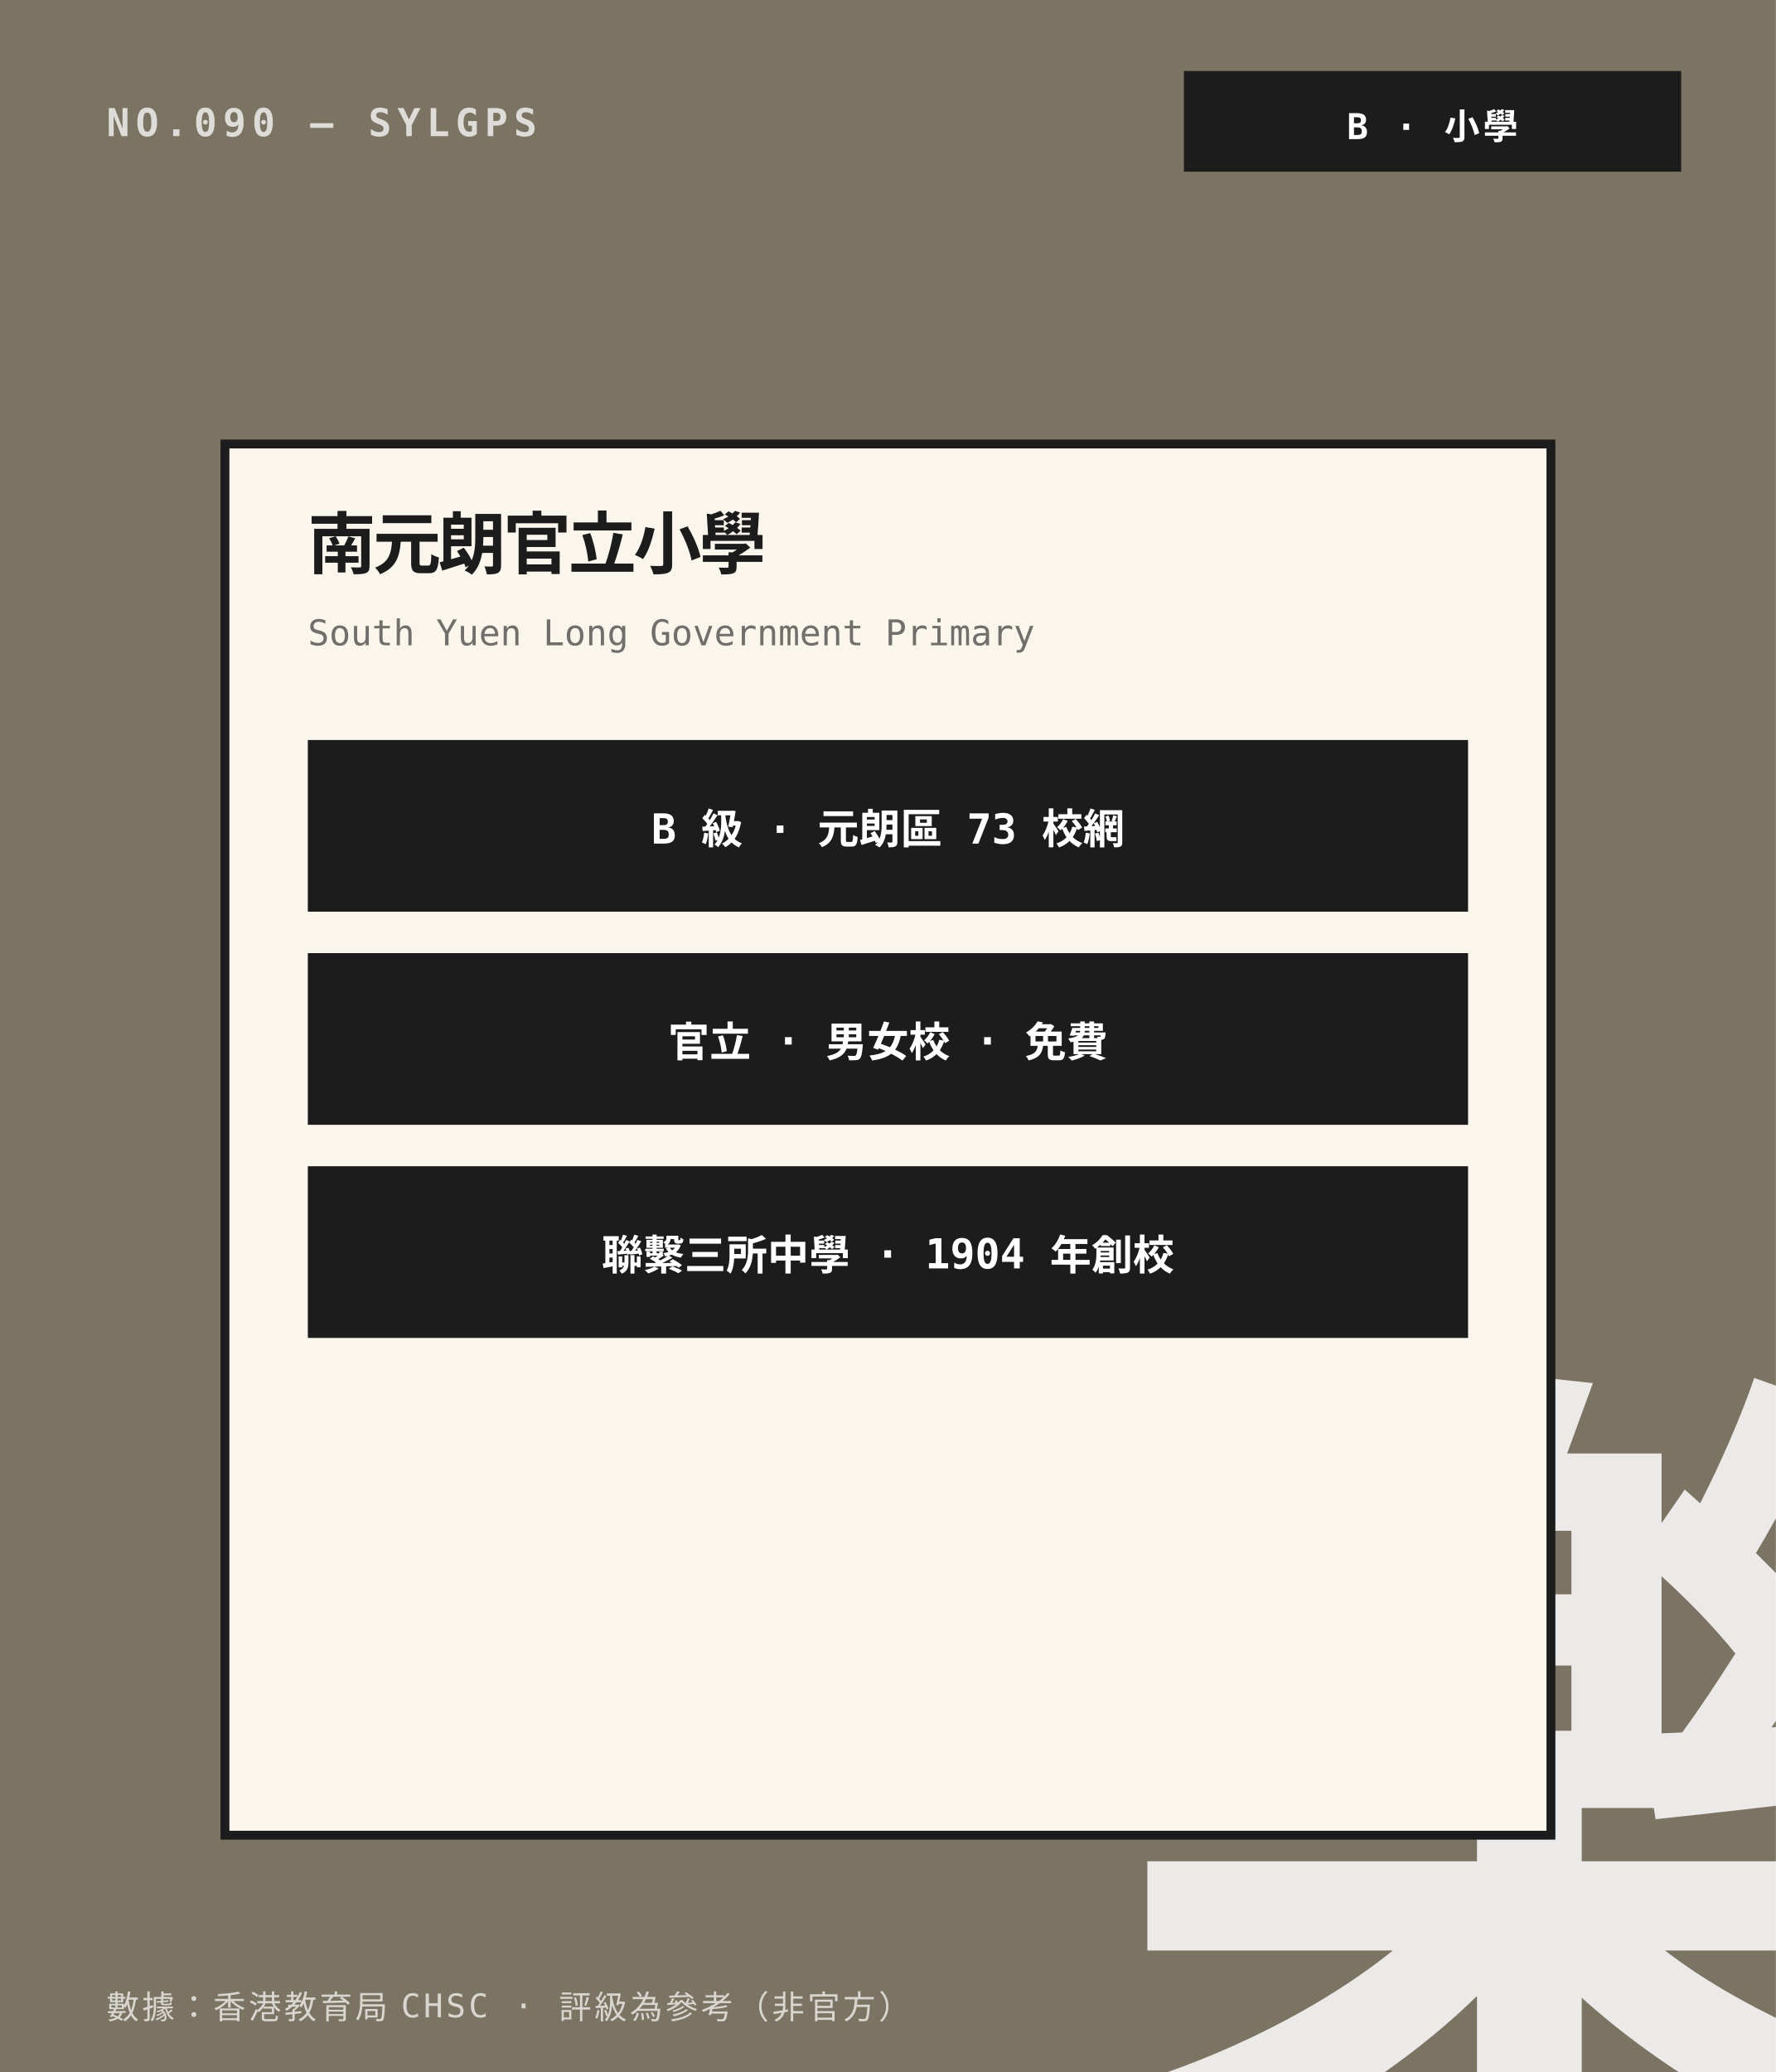
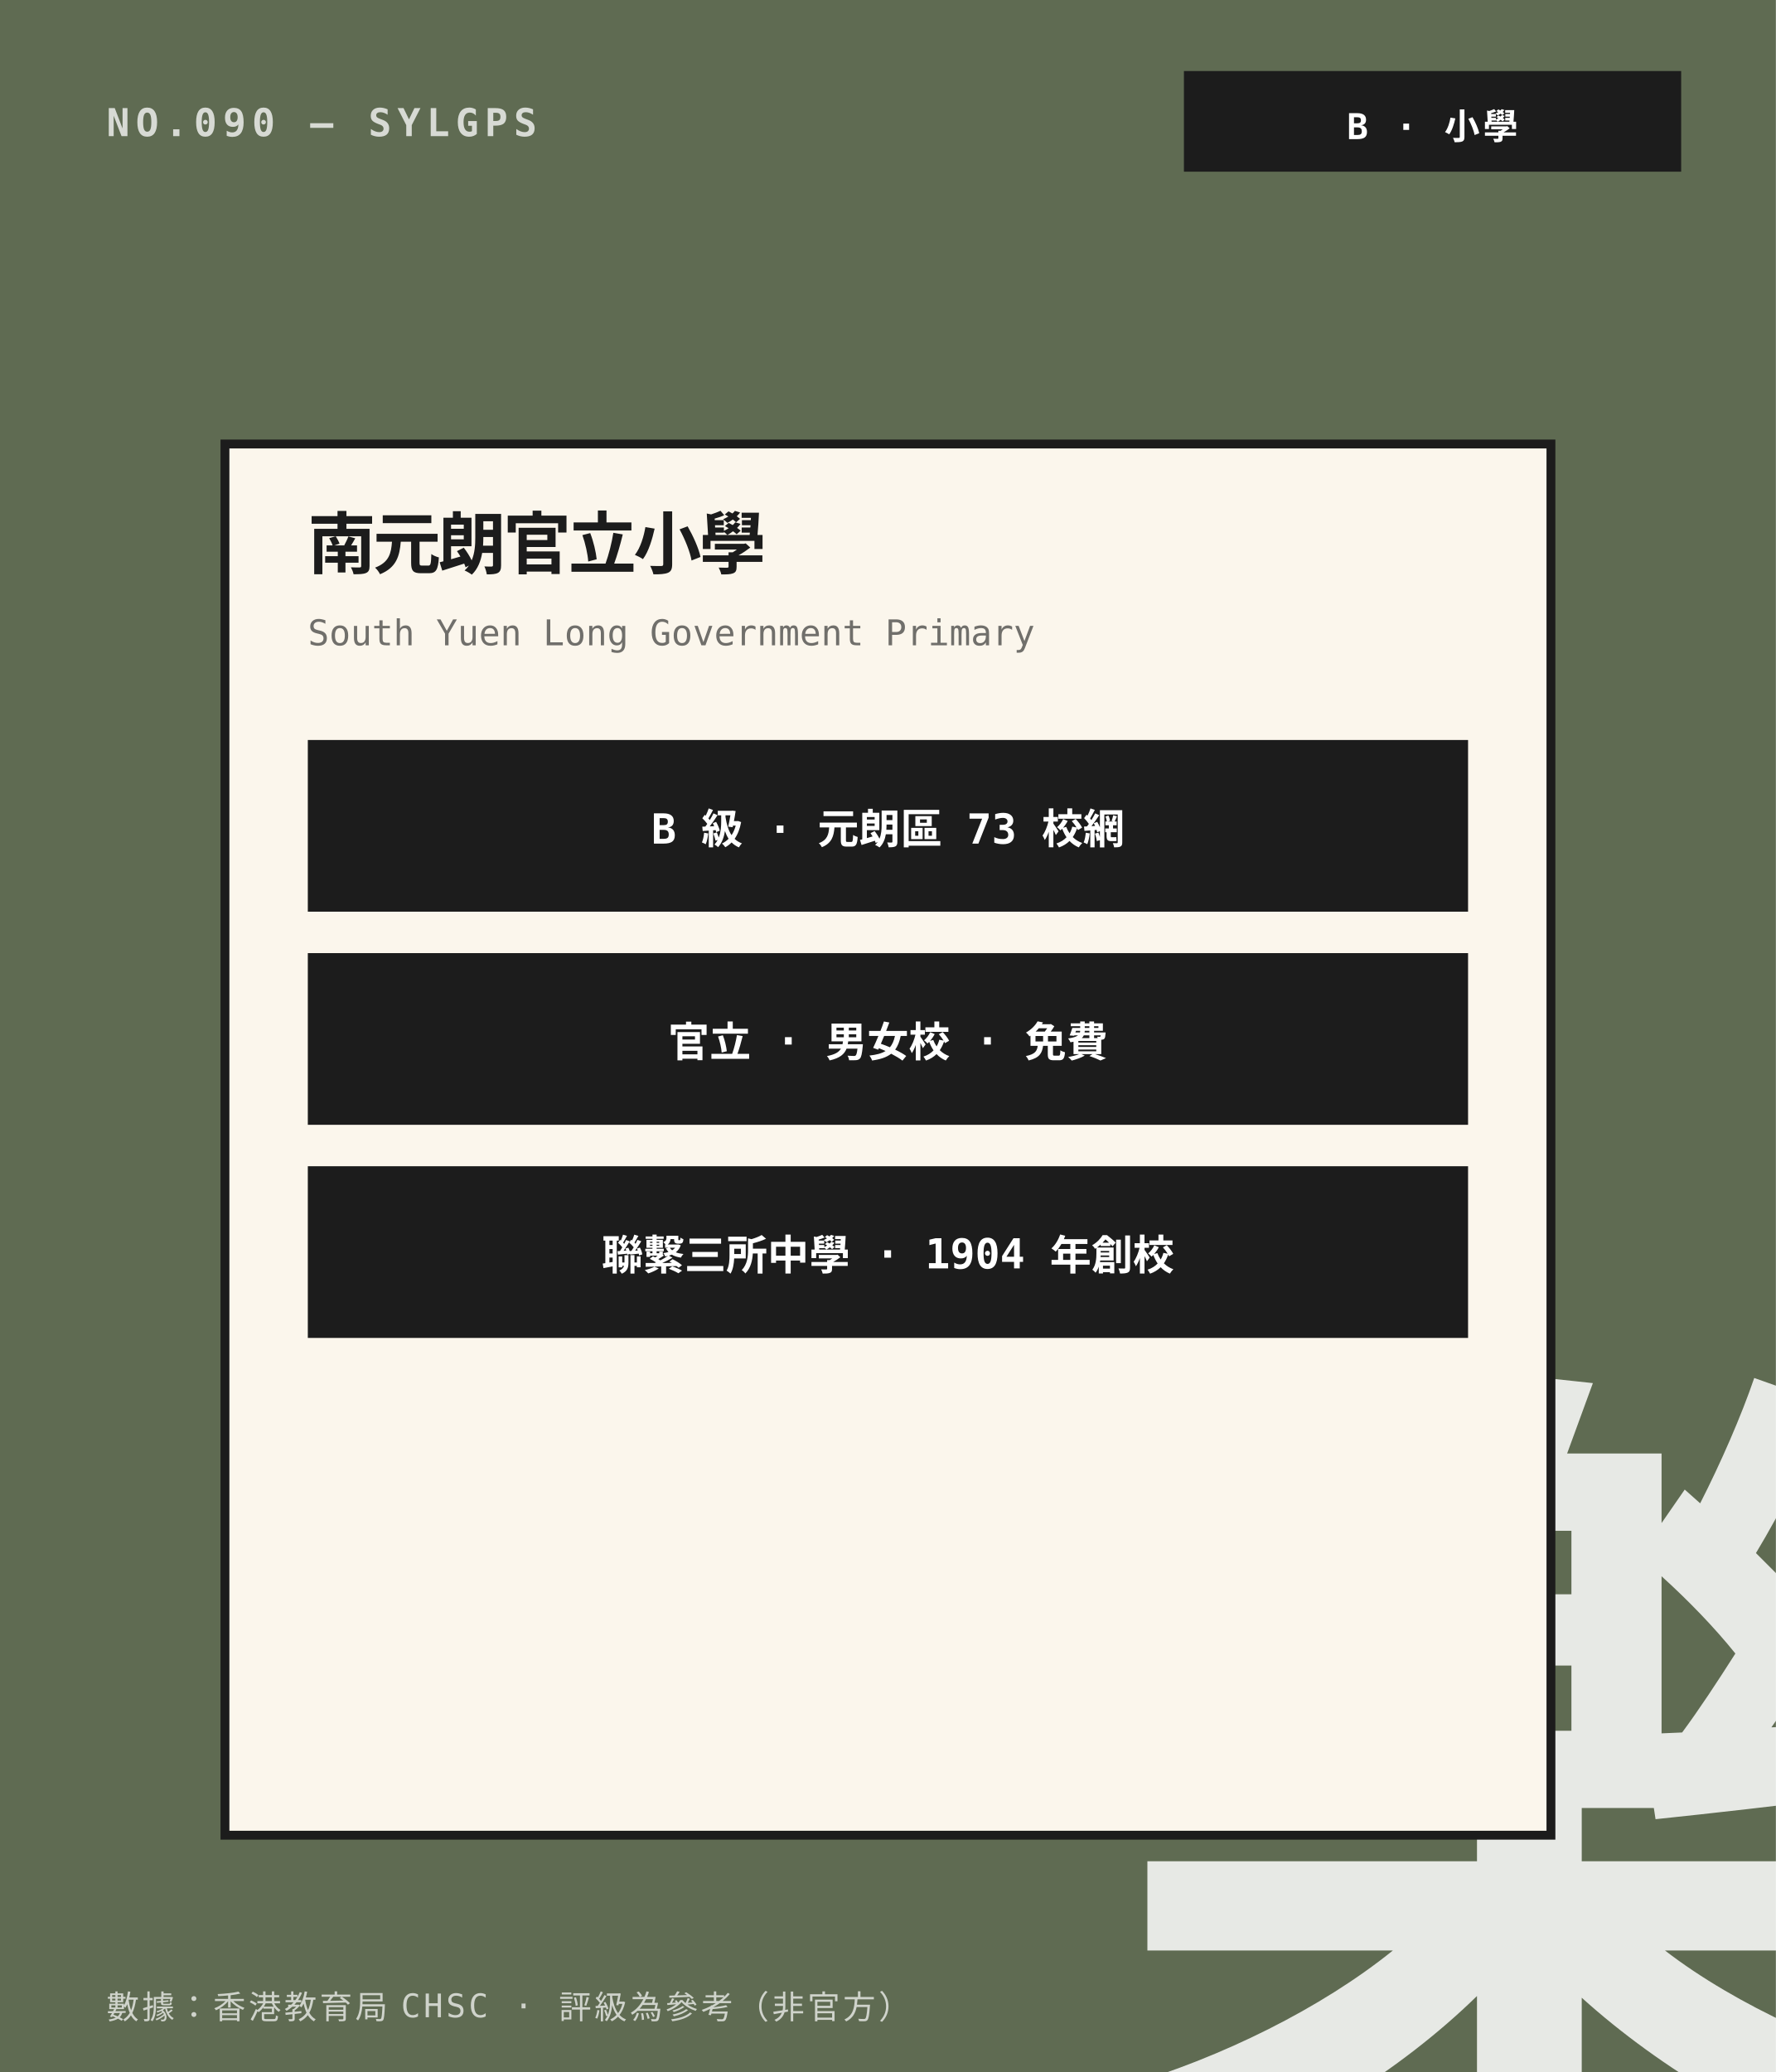
<svg xmlns="http://www.w3.org/2000/svg" width="600" height="700" viewBox="0 0 600 700">
-   <rect width="600" height="700" fill="#7C7462" />
+   <rect width="600" height="700" fill="#5F6B52" />
  <rect x="400" y="24" width="168" height="34" fill="#1C1C1C" />
  <text x="484" y="47" text-anchor="middle" font-family="ui-monospace, Menlo, monospace" font-size="12" font-weight="800" fill="#FFFFFF" letter-spacing="1">B · 小學</text>
  <text x="372" y="710" font-family="Georgia, 'Times New Roman', serif" font-size="290" font-weight="800" fill="rgba(255,255,255,.85)" letter-spacing="-16">樂</text>
  <text x="36" y="46" font-family="ui-monospace, Menlo, monospace" font-size="13" font-weight="600" fill="rgba(255,255,255,.75)" letter-spacing="2">NO.090 — SYLGPS</text>
  <rect x="76" y="150" width="448" height="470" fill="#FBF6EC" stroke="#1C1C1C" stroke-width="3" />
  <text x="104" y="192" font-family="Georgia, 'Times New Roman', serif" font-size="23" font-weight="800" fill="#1C1C1C" letter-spacing="-1">南元朗官立小學</text>
  <text x="104" y="218" font-family="ui-monospace, Menlo, monospace" font-size="12" fill="rgba(28,28,28,.62)">South Yuen Long Government Primary</text>
  <rect x="104" y="250" width="392" height="58" fill="#1C1C1C" />
  <text x="300" y="285" text-anchor="middle" font-family="ui-monospace, Menlo, monospace" font-size="14" font-weight="800" fill="#FFFFFF">B 級 · 元朗區 73 校網</text>
  <rect x="104" y="322" width="392" height="58" fill="#1C1C1C" />
  <text x="300" y="357" text-anchor="middle" font-family="ui-monospace, Menlo, monospace" font-size="14" font-weight="800" fill="#FFFFFF">官立 · 男女校 · 免費</text>
  <rect x="104" y="394" width="392" height="58" fill="#1C1C1C" />
  <text x="300" y="429" text-anchor="middle" font-family="ui-monospace, Menlo, monospace" font-size="14" font-weight="800" fill="#FFFFFF">聯繫三所中學 · 1904 年創校</text>
  <text x="36" y="682" font-family="ui-monospace, Menlo, monospace" font-size="11" fill="rgba(255,255,255,.7)" letter-spacing="1">數據：香港教育局 CHSC · 評級為參考（非官方）</text>
</svg>
